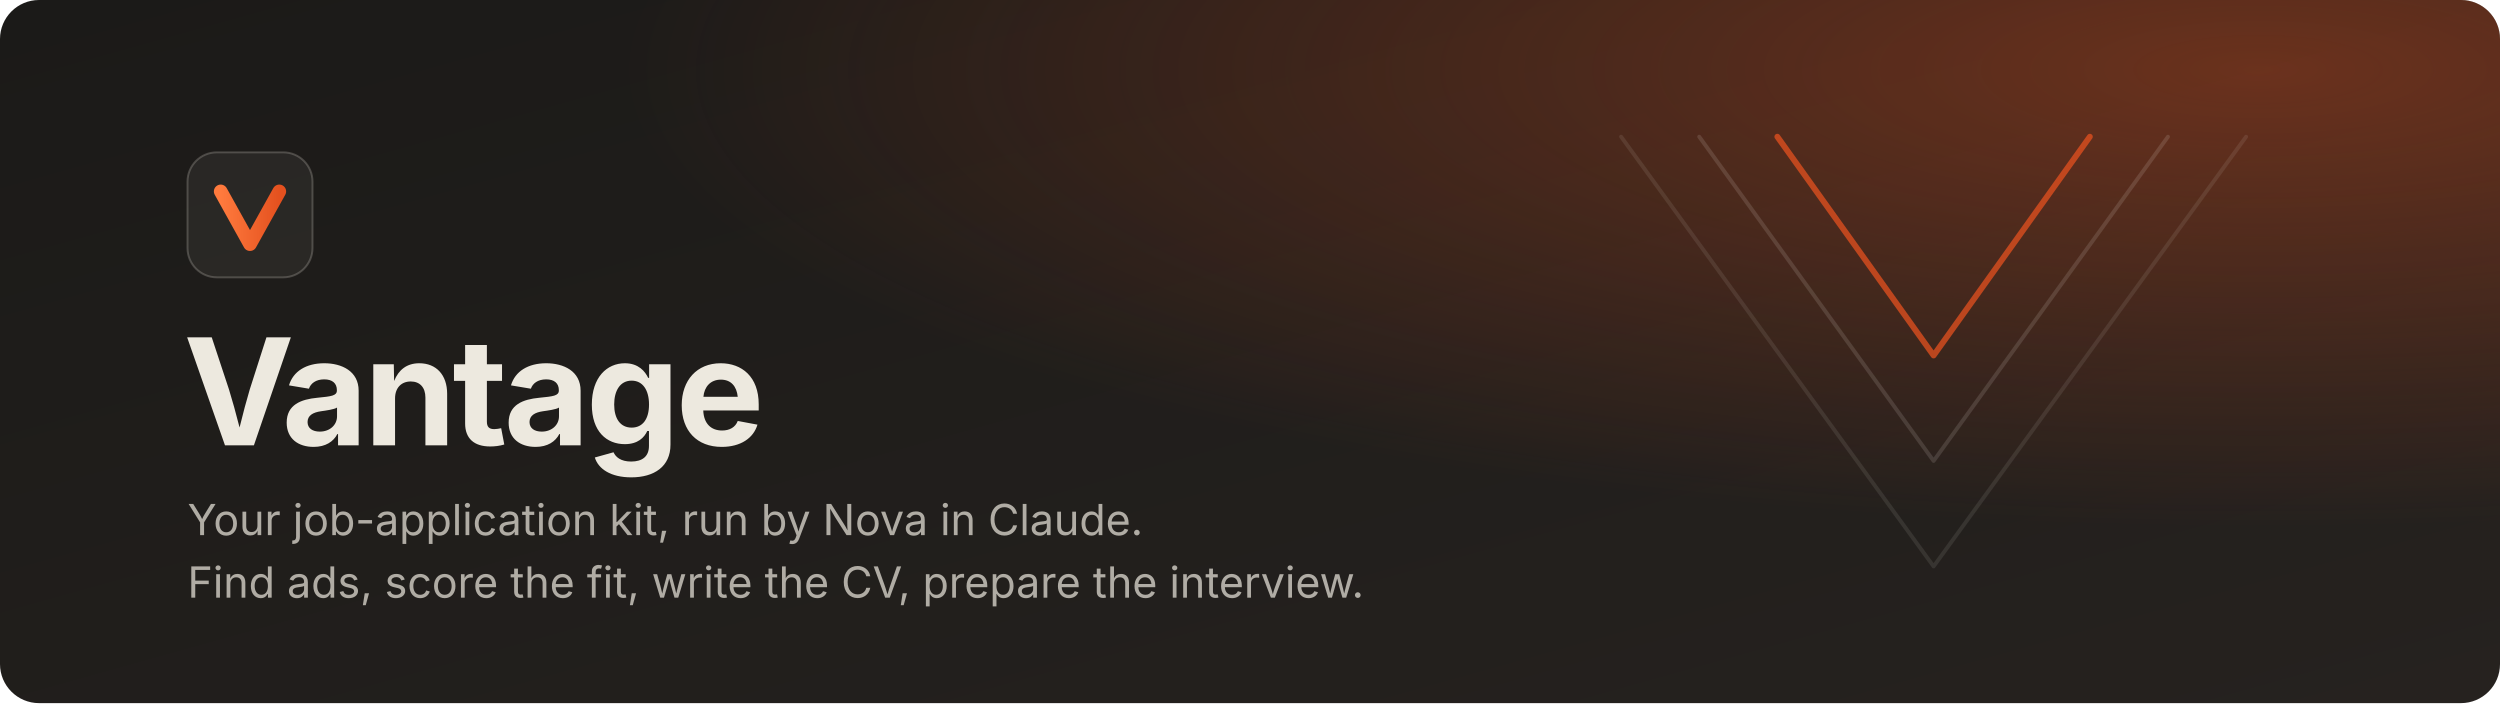
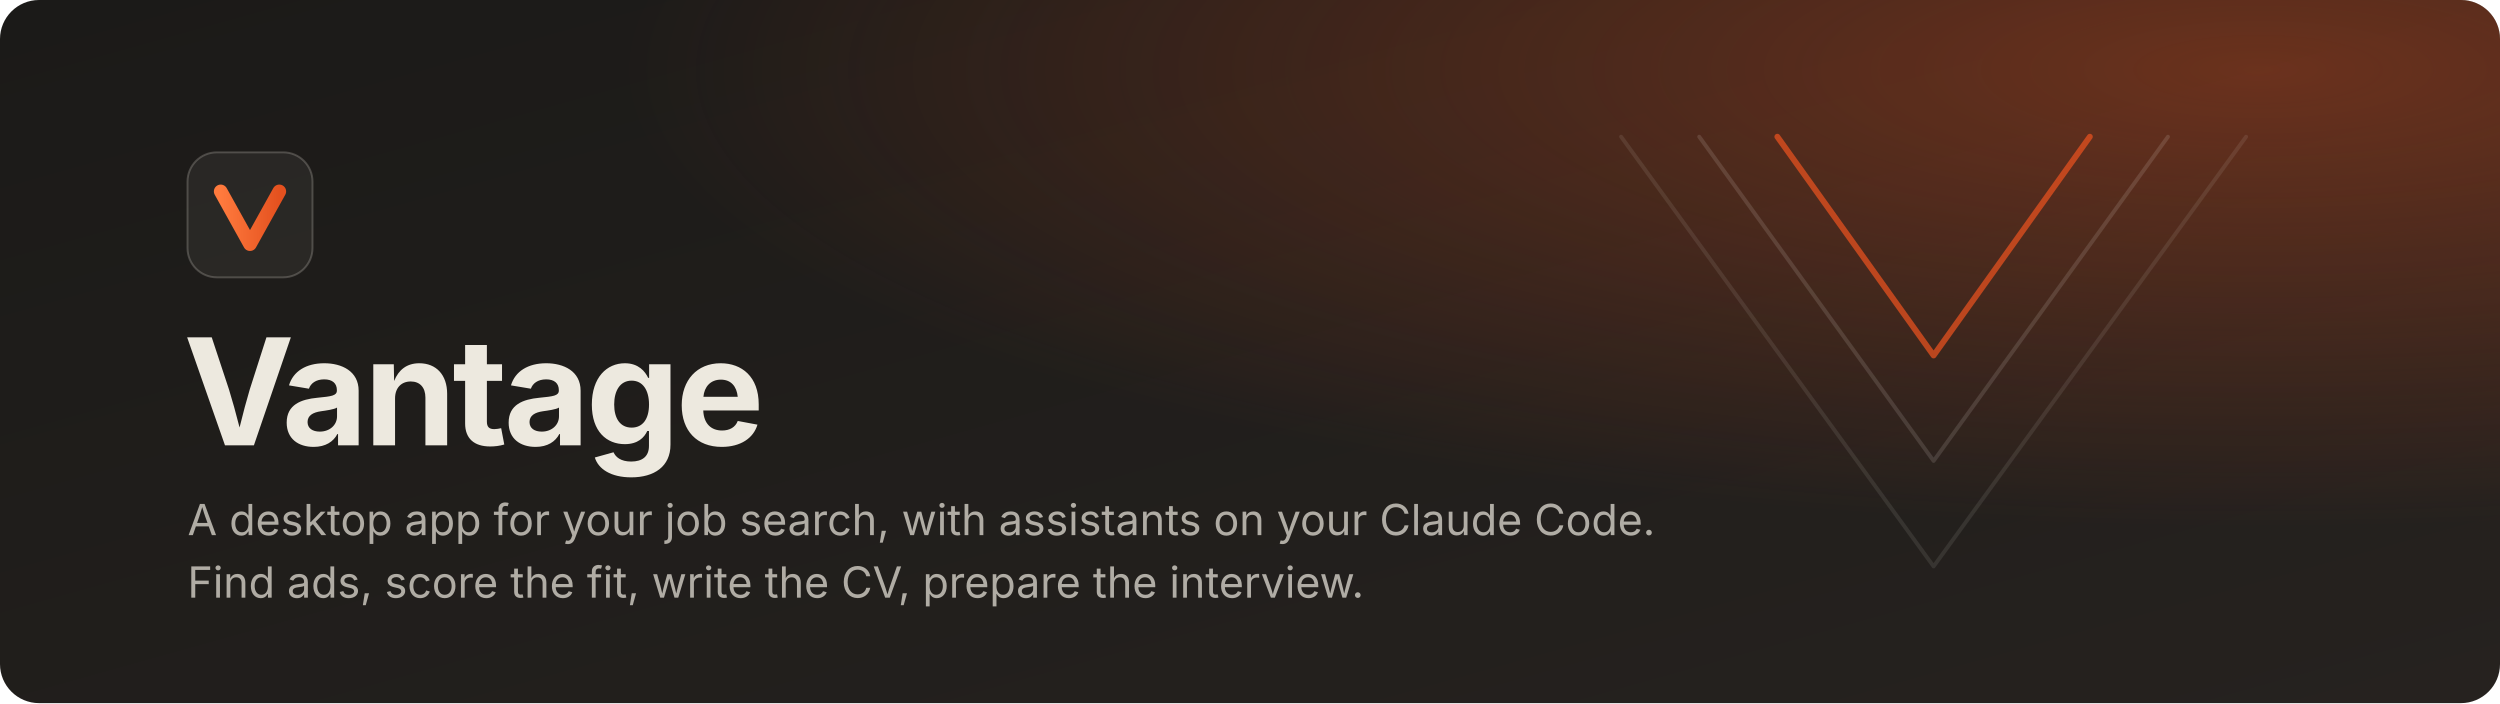
<svg xmlns="http://www.w3.org/2000/svg" viewBox="0 0 1280 360" width="1280" height="360" role="img" aria-labelledby="t d">
  <defs>
    <linearGradient id="bg" x1="0" y1="0" x2="1" y2="1">
      <stop offset="0" stop-color="#1B1A18" />
      <stop offset="1" stop-color="#26221F" />
    </linearGradient>
    <radialGradient id="glow" cx="0.9" cy="0.1" r="0.65">
      <stop offset="0" stop-color="#E4511F" stop-opacity=".38" />
      <stop offset="1" stop-color="#E4511F" stop-opacity="0" />
    </radialGradient>
    <linearGradient id="acc" x1="0" y1="0" x2="1" y2="0">
      <stop offset="0" stop-color="#FF7A3D" />
      <stop offset="1" stop-color="#E4511F" />
    </linearGradient>
  </defs>
  <rect width="1280" height="360" rx="20" fill="url(#bg)" />
  <rect width="1280" height="360" rx="20" fill="url(#glow)" />
  <g fill="none" stroke="#EDE9DF" stroke-linecap="round" stroke-linejoin="round">
    <path d="M830 70 L990 290 L1150 70" stroke-opacity=".10" stroke-width="2" />
    <path d="M870 70 L990 236 L1110 70" stroke-opacity=".14" stroke-width="2" />
    <path d="M910 70 L990 182 L1070 70" stroke="#E4511F" stroke-opacity=".75" stroke-width="3" />
  </g>
  <g transform="translate(96 78)">
    <rect width="64" height="64" rx="15" fill="#EDE9DF" fill-opacity=".06" stroke="#EDE9DF" stroke-opacity=".22" />
    <path d="M17 20 L32 47 L47 20" fill="none" stroke="url(#acc)" stroke-width="7" stroke-linecap="round" stroke-linejoin="round" />
  </g>
  <text x="94" y="228" font-family="-apple-system,BlinkMacSystemFont,'SF Pro Display','Segoe UI',system-ui,sans-serif" font-size="76" font-weight="700" letter-spacing="-2" fill="#EDE9DF">Vantage</text>
-   <text x="96" y="274" font-family="-apple-system,BlinkMacSystemFont,'SF Pro Text','Segoe UI',system-ui,sans-serif" font-size="22" fill="#EDE9DF" fill-opacity=".7">Your job-application kit, run by Nova in Claude.</text>
+   <text x="96" y="274" font-family="-apple-system,BlinkMacSystemFont,'SF Pro Text','Segoe UI',system-ui,sans-serif" font-size="22" fill="#EDE9DF" fill-opacity=".7">A desktop app for your job search, with assistants on your Claude Code.</text>
  <text x="96" y="306" font-family="-apple-system,BlinkMacSystemFont,'SF Pro Text','Segoe UI',system-ui,sans-serif" font-size="22" fill="#EDE9DF" fill-opacity=".7">Find ads, score the fit, write the CV, prepare the interview.</text>
</svg>
